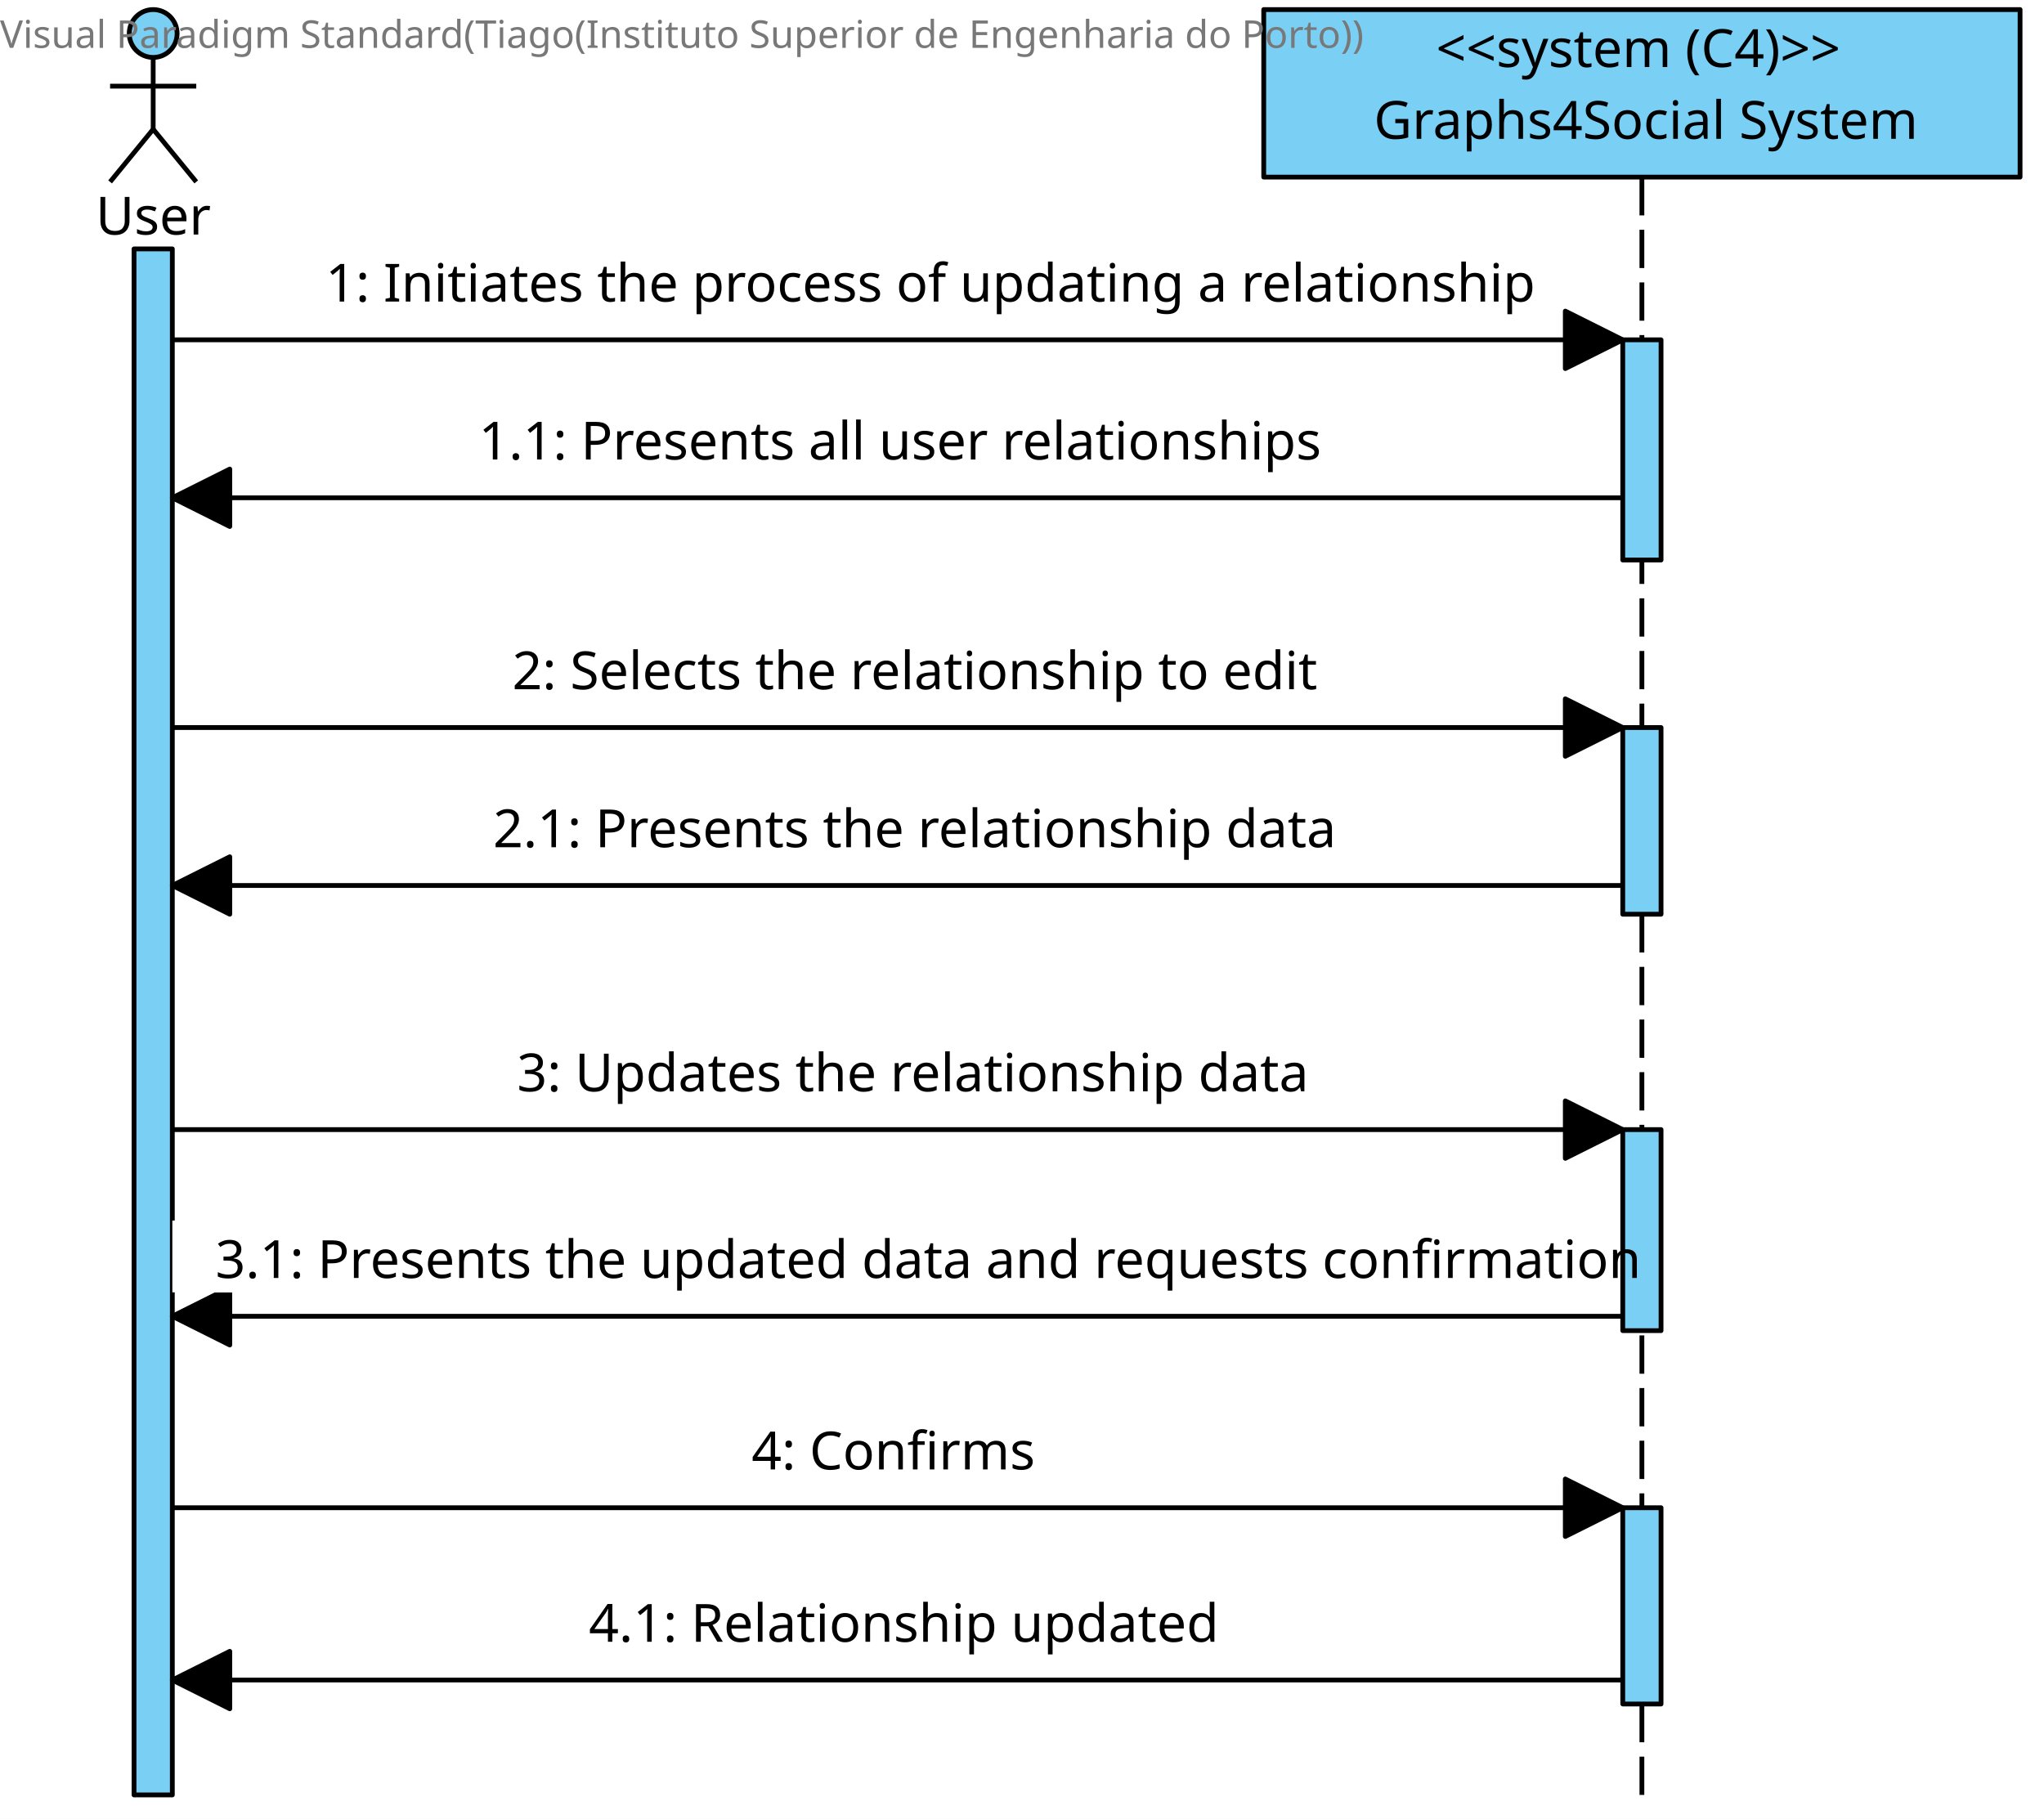
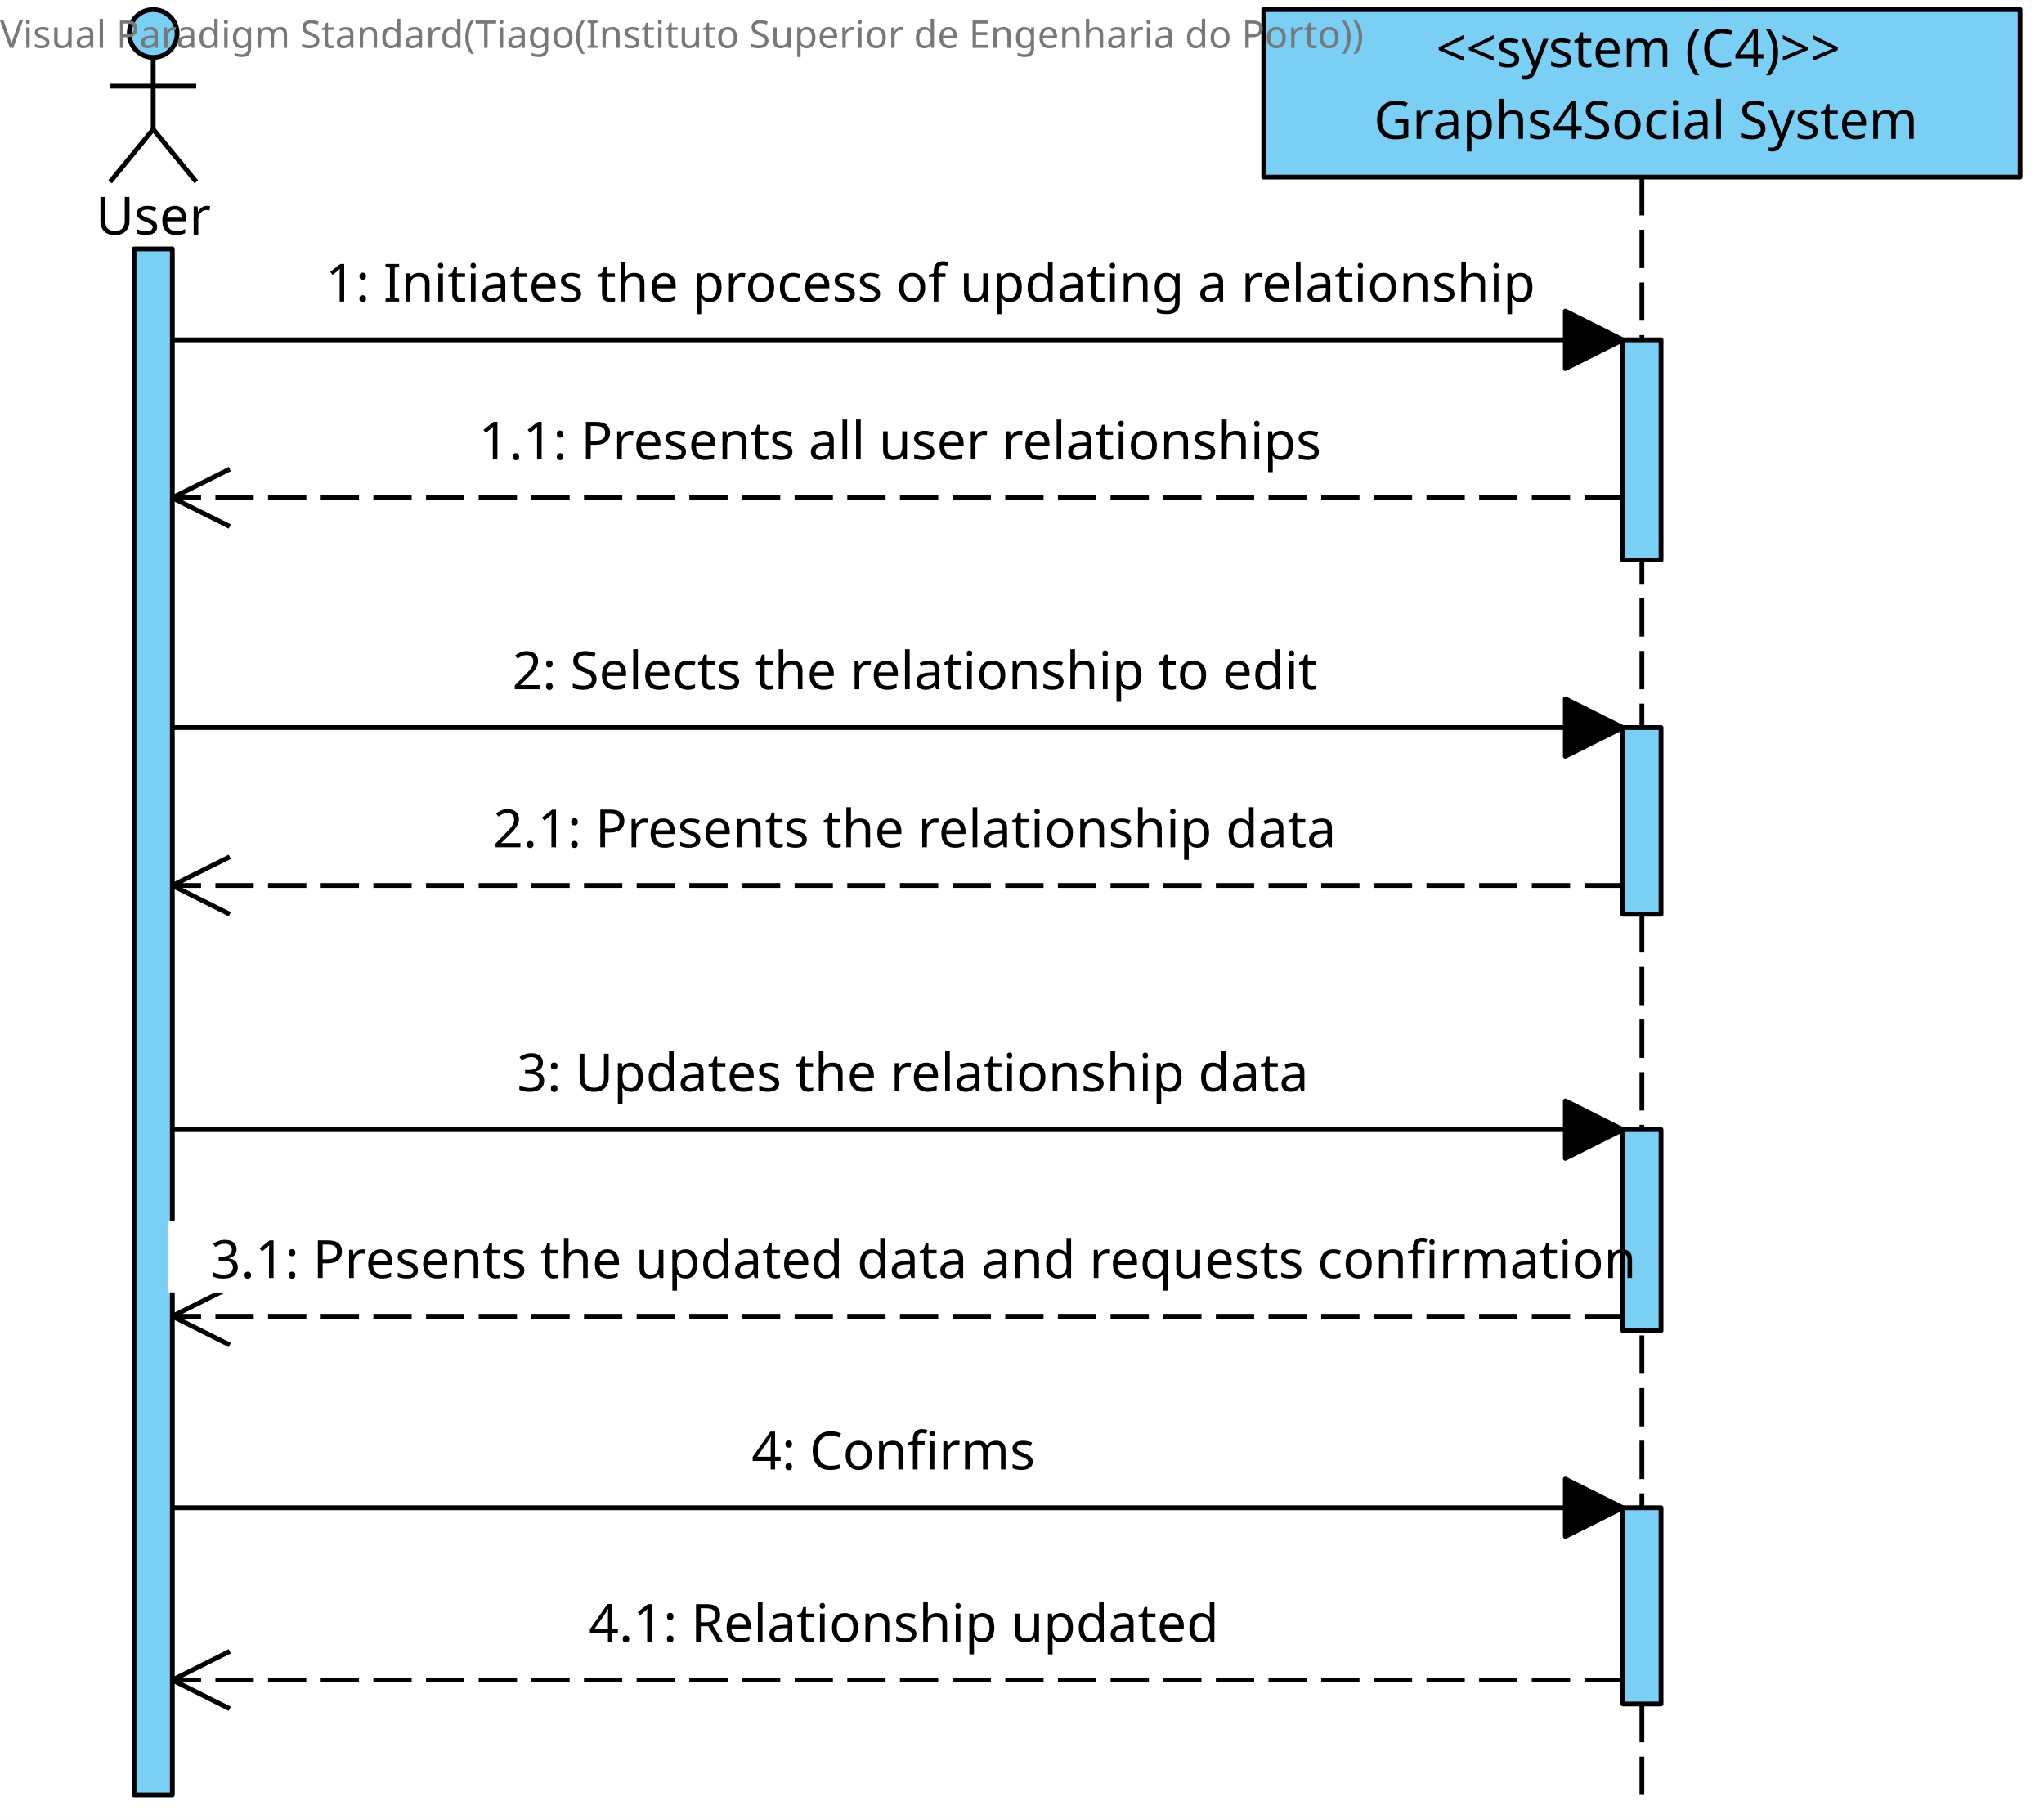
<svg xmlns="http://www.w3.org/2000/svg" fill-opacity="0" color-rendering="auto" color-interpolation="auto" text-rendering="auto" stroke="rgb(0,0,0)" stroke-linecap="square" width="427" stroke-miterlimit="10" shape-rendering="auto" stroke-opacity="0" fill="rgb(0,0,0)" stroke-dasharray="none" font-weight="normal" stroke-width="1" height="380" font-family="'Dialog'" font-style="normal" stroke-linejoin="miter" font-size="12px" stroke-dashoffset="0" image-rendering="auto">
  <defs id="genericDefs" />
  <g>
    <defs id="defs1">
      <clipPath clipPathUnits="userSpaceOnUse" id="clipPath1">
        <path d="M-7 -7 L71 -7 L71 385 L-7 385 L-7 -7 Z" />
      </clipPath>
      <clipPath clipPathUnits="userSpaceOnUse" id="clipPath2">
        <path d="M-7 -7 L170 -7 L170 385 L-7 385 L-7 -7 Z" />
      </clipPath>
      <clipPath clipPathUnits="userSpaceOnUse" id="clipPath3">
        <path d="M-7 -7 L19 -7 L19 57 L-7 57 L-7 -7 Z" />
      </clipPath>
      <clipPath clipPathUnits="userSpaceOnUse" id="clipPath4">
        <path d="M-7 -7 L19 -7 L19 50 L-7 50 L-7 -7 Z" />
      </clipPath>
      <clipPath clipPathUnits="userSpaceOnUse" id="clipPath5">
        <path d="M-7 -7 L19 -7 L19 53 L-7 53 L-7 -7 Z" />
      </clipPath>
      <clipPath clipPathUnits="userSpaceOnUse" id="clipPath6">
        <path d="M-7 -7 L19 -7 L19 52 L-7 52 L-7 -7 Z" />
      </clipPath>
      <clipPath clipPathUnits="userSpaceOnUse" id="clipPath7">
        <path d="M-44 -15 L88 -15 L88 30 L-44 30 L-44 -15 Z" />
      </clipPath>
      <clipPath clipPathUnits="userSpaceOnUse" id="clipPath8">
        <path d="M-159 -30 L318 -30 L318 60 L-159 60 L-159 -30 Z" />
      </clipPath>
      <clipPath clipPathUnits="userSpaceOnUse" id="clipPath9">
        <path d="M0 0 L407 0 L407 104 L0 104 L0 0 Z" />
      </clipPath>
      <clipPath clipPathUnits="userSpaceOnUse" id="clipPath10">
        <path d="M68 16 L68 31 L24 31 L24 16 ZM331 30 L331 45 L71 45 L71 30 ZM294 63 L294 78 L105 78 L105 63 ZM0 0 L0 104 L407 104 L407 11 L278 11 L278 0 Z" />
      </clipPath>
      <clipPath clipPathUnits="userSpaceOnUse" id="clipPath11">
        <path d="M294 30 L294 45 L105 45 L105 30 ZM290 78 L290 93 L111 93 L111 78 ZM0 0 L0 104 L407 104 L407 0 L331 0 L331 12 L71 12 L71 0 Z" />
      </clipPath>
      <clipPath clipPathUnits="userSpaceOnUse" id="clipPath12">
        <path d="M290 30 L290 45 L111 45 L111 30 ZM294 63 L294 78 L107 78 L107 63 ZM0 0 L0 104 L407 104 L407 0 Z" />
      </clipPath>
      <clipPath clipPathUnits="userSpaceOnUse" id="clipPath13">
        <path d="M294 30 L294 45 L107 45 L107 30 ZM289 81 L289 96 L113 96 L113 81 ZM0 0 L0 104 L407 104 L407 0 L290 0 L290 12 L111 12 L111 0 Z" />
      </clipPath>
      <clipPath clipPathUnits="userSpaceOnUse" id="clipPath14">
-         <path d="M289 30 L289 45 L113 45 L113 30 ZM351 69 L351 84 L50 84 L50 69 ZM0 0 L0 104 L407 104 L407 0 Z" />
+         <path d="M289 30 L289 45 L113 45 L113 30 ZM350 69 L350 84 L49 84 L49 69 ZM0 0 L0 104 L407 104 L407 0 Z" />
      </clipPath>
      <clipPath clipPathUnits="userSpaceOnUse" id="clipPath15">
-         <path d="M351 30 L351 45 L50 45 L50 30 ZM239 70 L239 85 L162 85 L162 70 ZM0 0 L0 104 L407 104 L407 0 L289 0 L289 6 L113 6 L113 0 Z" />
+         <path d="M350 30 L350 45 L49 45 L49 30 ZM239 70 L239 85 L162 85 L162 70 ZM0 0 L0 104 L407 104 L407 0 L289 0 L289 6 L113 6 L113 0 Z" />
      </clipPath>
      <clipPath clipPathUnits="userSpaceOnUse" id="clipPath16">
-         <path d="M239 30 L239 45 L162 45 L162 30 ZM272 66 L272 81 L127 81 L127 66 ZM0 0 L0 104 L407 104 L407 0 L351 0 L351 5 L50 5 L50 0 Z" />
+         <path d="M239 30 L239 45 L162 45 L162 30 ZM272 66 L272 81 L127 81 L127 66 ZM0 0 L0 104 L407 104 L407 0 L350 0 L350 5 L49 5 L49 0 Z" />
      </clipPath>
      <clipPath clipPathUnits="userSpaceOnUse" id="clipPath17">
        <path d="M272 30 L272 45 L127 45 L127 30 ZM0 0 L0 104 L407 104 L407 0 L239 0 L239 9 L162 9 L162 0 Z" />
      </clipPath>
      <clipPath clipPathUnits="userSpaceOnUse" id="clipPath18">
        <path d="M-145 -15 L290 -15 L290 30 L-145 30 L-145 -15 Z" />
      </clipPath>
      <clipPath clipPathUnits="userSpaceOnUse" id="clipPath19">
        <path d="M-77 -15 L154 -15 L154 30 L-77 30 L-77 -15 Z" />
      </clipPath>
      <clipPath clipPathUnits="userSpaceOnUse" id="clipPath20">
        <path d="M-301 -15 L602 -15 L602 30 L-301 30 L-301 -15 Z" />
      </clipPath>
      <clipPath clipPathUnits="userSpaceOnUse" id="clipPath21">
        <path d="M-176 -15 L352 -15 L352 30 L-176 30 L-176 -15 Z" />
      </clipPath>
      <clipPath clipPathUnits="userSpaceOnUse" id="clipPath22">
        <path d="M-187 -15 L374 -15 L374 30 L-187 30 L-187 -15 Z" />
      </clipPath>
      <clipPath clipPathUnits="userSpaceOnUse" id="clipPath23">
        <path d="M-179 -15 L358 -15 L358 30 L-179 30 L-179 -15 Z" />
      </clipPath>
      <clipPath clipPathUnits="userSpaceOnUse" id="clipPath24">
        <path d="M-189 -15 L378 -15 L378 30 L-189 30 L-189 -15 Z" />
      </clipPath>
      <clipPath clipPathUnits="userSpaceOnUse" id="clipPath25">
        <path d="M-260 -15 L520 -15 L520 30 L-260 30 L-260 -15 Z" />
      </clipPath>
    </defs>
    <g fill="white" text-rendering="geometricPrecision" fill-opacity="1" stroke-opacity="1" stroke="white">
      <rect x="0" width="427" height="380" y="0" stroke="none" />
    </g>
    <g font-size="11px" transform="translate(2,2)" fill-opacity="1" fill="rgb(122,207,245)" text-rendering="geometricPrecision" image-rendering="optimizeQuality" font-family="sans-serif" stroke="rgb(122,207,245)" stroke-opacity="1">
      <circle r="5" clip-path="url(#clipPath1)" cx="30" cy="5" stroke="none" />
      <rect x="26" width="8" height="323" y="50" clip-path="url(#clipPath1)" stroke="none" />
    </g>
    <g stroke-linecap="butt" font-size="11px" transform="translate(2,2)" fill-opacity="1" fill="black" text-rendering="geometricPrecision" image-rendering="optimizeQuality" font-family="sans-serif" stroke-linejoin="round" stroke="black" stroke-opacity="1" stroke-miterlimit="0">
      <circle fill="none" r="5" clip-path="url(#clipPath1)" cx="30" cy="5" />
      <rect fill="none" x="26" width="8" height="323" y="50" clip-path="url(#clipPath1)" />
      <line y2="25" fill="none" x1="30" clip-path="url(#clipPath1)" x2="30" y1="10" />
      <line y2="36" fill="none" x1="30" clip-path="url(#clipPath1)" x2="21" y1="25" />
      <line y2="36" fill="none" x1="30" clip-path="url(#clipPath1)" x2="39" y1="25" />
      <line y2="16" fill="none" x1="21" clip-path="url(#clipPath1)" x2="39" y1="16" />
    </g>
    <g font-size="11px" transform="translate(264,2)" fill-opacity="1" fill="rgb(122,207,245)" text-rendering="geometricPrecision" image-rendering="optimizeQuality" font-family="sans-serif" stroke="rgb(122,207,245)" stroke-opacity="1">
      <rect x="0" width="158" height="35" y="0" clip-path="url(#clipPath2)" stroke="none" />
    </g>
    <g stroke-linecap="butt" font-size="11px" transform="translate(264,2)" fill-opacity="1" fill="black" text-rendering="geometricPrecision" image-rendering="optimizeQuality" font-family="sans-serif" stroke-linejoin="round" stroke="black" stroke-opacity="1" stroke-miterlimit="0">
      <rect fill="none" x="0" width="158" height="35" y="0" clip-path="url(#clipPath2)" />
      <line clip-path="url(#clipPath2)" fill="none" x1="79" x2="79" y1="35" y2="374" stroke-linejoin="bevel" stroke-dasharray="8,3" />
    </g>
    <g font-size="11px" transform="translate(339,71)" fill-opacity="1" fill="rgb(122,207,245)" text-rendering="geometricPrecision" image-rendering="optimizeQuality" font-family="sans-serif" stroke="rgb(122,207,245)" stroke-opacity="1">
      <rect x="0" width="8" height="46" y="0" clip-path="url(#clipPath3)" stroke="none" />
    </g>
    <g stroke-linecap="butt" font-size="11px" transform="translate(339,71)" fill-opacity="1" fill="black" text-rendering="geometricPrecision" image-rendering="optimizeQuality" font-family="sans-serif" stroke-linejoin="round" stroke="black" stroke-opacity="1" stroke-miterlimit="0">
      <rect fill="none" x="0" width="8" height="46" y="0" clip-path="url(#clipPath3)" />
    </g>
    <g font-size="11px" transform="translate(339,152)" fill-opacity="1" fill="rgb(122,207,245)" text-rendering="geometricPrecision" image-rendering="optimizeQuality" font-family="sans-serif" stroke="rgb(122,207,245)" stroke-opacity="1">
      <rect x="0" width="8" height="39" y="0" clip-path="url(#clipPath4)" stroke="none" />
    </g>
    <g stroke-linecap="butt" font-size="11px" transform="translate(339,152)" fill-opacity="1" fill="black" text-rendering="geometricPrecision" image-rendering="optimizeQuality" font-family="sans-serif" stroke-linejoin="round" stroke="black" stroke-opacity="1" stroke-miterlimit="0">
      <rect fill="none" x="0" width="8" height="39" y="0" clip-path="url(#clipPath4)" />
    </g>
    <g font-size="11px" transform="translate(339,236)" fill-opacity="1" fill="rgb(122,207,245)" text-rendering="geometricPrecision" image-rendering="optimizeQuality" font-family="sans-serif" stroke="rgb(122,207,245)" stroke-opacity="1">
      <rect x="0" width="8" height="42" y="0" clip-path="url(#clipPath5)" stroke="none" />
    </g>
    <g stroke-linecap="butt" font-size="11px" transform="translate(339,236)" fill-opacity="1" fill="black" text-rendering="geometricPrecision" image-rendering="optimizeQuality" font-family="sans-serif" stroke-linejoin="round" stroke="black" stroke-opacity="1" stroke-miterlimit="0">
      <rect fill="none" x="0" width="8" height="42" y="0" clip-path="url(#clipPath5)" />
    </g>
    <g font-size="11px" transform="translate(339,315)" fill-opacity="1" fill="rgb(122,207,245)" text-rendering="geometricPrecision" image-rendering="optimizeQuality" font-family="sans-serif" stroke="rgb(122,207,245)" stroke-opacity="1">
      <rect x="0" width="8" height="41" y="0" clip-path="url(#clipPath6)" stroke="none" />
    </g>
    <g stroke-linecap="butt" font-size="11px" transform="translate(339,315)" fill-opacity="1" fill="black" text-rendering="geometricPrecision" image-rendering="optimizeQuality" font-family="sans-serif" stroke-linejoin="round" stroke="black" stroke-opacity="1" stroke-miterlimit="0">
      <rect fill="none" x="0" width="8" height="41" y="0" clip-path="url(#clipPath6)" />
    </g>
    <g font-size="11px" transform="translate(10,37)" fill-opacity="1" fill="black" text-rendering="geometricPrecision" image-rendering="optimizeQuality" font-family="sans-serif" stroke="black" stroke-opacity="1">
      <text x="10" xml:space="preserve" y="12" clip-path="url(#clipPath7)" stroke="none">User</text>
    </g>
    <g font-size="11px" transform="translate(264,2)" fill-opacity="1" fill="black" text-rendering="geometricPrecision" image-rendering="optimizeQuality" font-family="sans-serif" stroke="black" stroke-opacity="1">
      <text x="36" xml:space="preserve" y="12" clip-path="url(#clipPath8)" stroke="none">&lt;&lt;system (C4)&gt;&gt;</text>
      <text x="23" xml:space="preserve" y="27" clip-path="url(#clipPath8)" stroke="none">Graphs4Social System</text>
    </g>
    <g stroke-linecap="butt" font-size="11px" transform="translate(-14,21)" fill-opacity="1" fill="black" text-rendering="geometricPrecision" image-rendering="optimizeQuality" font-family="sans-serif" stroke-linejoin="round" stroke="black" stroke-opacity="1">
      <line y2="50" fill="none" x1="50" clip-path="url(#clipPath10)" x2="353" y1="50" />
      <polygon points=" 353 50 341 44 341 56" clip-path="url(#clipPath10)" stroke="none" />
      <polygon fill="none" points=" 353 50 341 44 341 56" clip-path="url(#clipPath10)" />
    </g>
-     <g stroke-linecap="butt" font-size="11px" transform="translate(-14,54)" fill-opacity="1" fill="black" text-rendering="geometricPrecision" image-rendering="optimizeQuality" font-family="sans-serif" stroke-linejoin="round" stroke="black" stroke-opacity="1">
+     <g fill-opacity="1" text-rendering="geometricPrecision" stroke="black" stroke-linecap="butt" transform="translate(-14,54)" stroke-miterlimit="0" stroke-opacity="1" fill="black" stroke-dasharray="8,3" font-family="sans-serif" stroke-linejoin="round" font-size="11px" image-rendering="optimizeQuality">
      <line y2="50" fill="none" x1="353" clip-path="url(#clipPath11)" x2="50" y1="50" />
-       <polygon points=" 50 50 62 56 62 44" clip-path="url(#clipPath11)" stroke="none" />
-       <polygon fill="none" points=" 50 50 62 56 62 44" clip-path="url(#clipPath11)" />
+       <line clip-path="url(#clipPath11)" fill="none" x1="50" x2="62" y1="50" y2="56" stroke-dasharray="none" stroke-miterlimit="10" />
+       <line clip-path="url(#clipPath11)" fill="none" x1="50" x2="62" y1="50" y2="44" stroke-dasharray="none" stroke-miterlimit="10" />
    </g>
    <g stroke-linecap="butt" font-size="11px" transform="translate(-14,102)" fill-opacity="1" fill="black" text-rendering="geometricPrecision" image-rendering="optimizeQuality" font-family="sans-serif" stroke-linejoin="round" stroke="black" stroke-opacity="1">
      <line y2="50" fill="none" x1="50" clip-path="url(#clipPath12)" x2="353" y1="50" />
      <polygon points=" 353 50 341 44 341 56" clip-path="url(#clipPath12)" stroke="none" />
      <polygon fill="none" points=" 353 50 341 44 341 56" clip-path="url(#clipPath12)" />
    </g>
-     <g stroke-linecap="butt" font-size="11px" transform="translate(-14,135)" fill-opacity="1" fill="black" text-rendering="geometricPrecision" image-rendering="optimizeQuality" font-family="sans-serif" stroke-linejoin="round" stroke="black" stroke-opacity="1">
+     <g fill-opacity="1" text-rendering="geometricPrecision" stroke="black" stroke-linecap="butt" transform="translate(-14,135)" stroke-miterlimit="0" stroke-opacity="1" fill="black" stroke-dasharray="8,3" font-family="sans-serif" stroke-linejoin="round" font-size="11px" image-rendering="optimizeQuality">
      <line y2="50" fill="none" x1="353" clip-path="url(#clipPath13)" x2="50" y1="50" />
-       <polygon points=" 50 50 62 56 62 44" clip-path="url(#clipPath13)" stroke="none" />
-       <polygon fill="none" points=" 50 50 62 56 62 44" clip-path="url(#clipPath13)" />
+       <line clip-path="url(#clipPath13)" fill="none" x1="50" x2="62" y1="50" y2="56" stroke-dasharray="none" stroke-miterlimit="10" />
+       <line clip-path="url(#clipPath13)" fill="none" x1="50" x2="62" y1="50" y2="44" stroke-dasharray="none" stroke-miterlimit="10" />
    </g>
    <g stroke-linecap="butt" font-size="11px" transform="translate(-14,186)" fill-opacity="1" fill="black" text-rendering="geometricPrecision" image-rendering="optimizeQuality" font-family="sans-serif" stroke-linejoin="round" stroke="black" stroke-opacity="1">
      <line y2="50" fill="none" x1="50" clip-path="url(#clipPath14)" x2="353" y1="50" />
      <polygon points=" 353 50 341 44 341 56" clip-path="url(#clipPath14)" stroke="none" />
      <polygon fill="none" points=" 353 50 341 44 341 56" clip-path="url(#clipPath14)" />
    </g>
-     <g stroke-linecap="butt" font-size="11px" transform="translate(-14,225)" fill-opacity="1" fill="black" text-rendering="geometricPrecision" image-rendering="optimizeQuality" font-family="sans-serif" stroke-linejoin="round" stroke="black" stroke-opacity="1">
+     <g fill-opacity="1" text-rendering="geometricPrecision" stroke="black" stroke-linecap="butt" transform="translate(-14,225)" stroke-miterlimit="0" stroke-opacity="1" fill="black" stroke-dasharray="8,3" font-family="sans-serif" stroke-linejoin="round" font-size="11px" image-rendering="optimizeQuality">
      <line y2="50" fill="none" x1="353" clip-path="url(#clipPath15)" x2="50" y1="50" />
-       <polygon points=" 50 50 62 56 62 44" clip-path="url(#clipPath15)" stroke="none" />
-       <polygon fill="none" points=" 50 50 62 56 62 44" clip-path="url(#clipPath15)" />
+       <line clip-path="url(#clipPath15)" fill="none" x1="50" x2="62" y1="50" y2="56" stroke-dasharray="none" stroke-miterlimit="10" />
+       <line clip-path="url(#clipPath15)" fill="none" x1="50" x2="62" y1="50" y2="44" stroke-dasharray="none" stroke-miterlimit="10" />
    </g>
    <g stroke-linecap="butt" font-size="11px" transform="translate(-14,265)" fill-opacity="1" fill="black" text-rendering="geometricPrecision" image-rendering="optimizeQuality" font-family="sans-serif" stroke-linejoin="round" stroke="black" stroke-opacity="1">
      <line y2="50" fill="none" x1="50" clip-path="url(#clipPath16)" x2="353" y1="50" />
      <polygon points=" 353 50 341 44 341 56" clip-path="url(#clipPath16)" stroke="none" />
      <polygon fill="none" points=" 353 50 341 44 341 56" clip-path="url(#clipPath16)" />
    </g>
-     <g stroke-linecap="butt" font-size="11px" transform="translate(-14,301)" fill-opacity="1" fill="black" text-rendering="geometricPrecision" image-rendering="optimizeQuality" font-family="sans-serif" stroke-linejoin="round" stroke="black" stroke-opacity="1">
+     <g fill-opacity="1" text-rendering="geometricPrecision" stroke="black" stroke-linecap="butt" transform="translate(-14,301)" stroke-miterlimit="0" stroke-opacity="1" fill="black" stroke-dasharray="8,3" font-family="sans-serif" stroke-linejoin="round" font-size="11px" image-rendering="optimizeQuality">
      <line y2="50" fill="none" x1="353" clip-path="url(#clipPath17)" x2="50" y1="50" />
-       <polygon points=" 50 50 62 56 62 44" clip-path="url(#clipPath17)" stroke="none" />
-       <polygon fill="none" points=" 50 50 62 56 62 44" clip-path="url(#clipPath17)" />
+       <line clip-path="url(#clipPath17)" fill="none" x1="50" x2="62" y1="50" y2="56" stroke-dasharray="none" stroke-miterlimit="10" />
+       <line clip-path="url(#clipPath17)" fill="none" x1="50" x2="62" y1="50" y2="44" stroke-dasharray="none" stroke-miterlimit="10" />
    </g>
    <g font-size="11px" transform="translate(113,331)" fill-opacity="1" fill="white" text-rendering="geometricPrecision" image-rendering="optimizeQuality" font-family="sans-serif" stroke="white" stroke-opacity="1">
      <rect x="0" width="145" height="15" y="0" clip-path="url(#clipPath18)" stroke="none" />
      <text fill="black" x="10" xml:space="preserve" y="12" clip-path="url(#clipPath18)" stroke="none">4.1: Relationship updated</text>
    </g>
    <g font-size="11px" transform="translate(148,295)" fill-opacity="1" fill="white" text-rendering="geometricPrecision" image-rendering="optimizeQuality" font-family="sans-serif" stroke="white" stroke-opacity="1">
      <rect x="0" width="77" height="15" y="0" clip-path="url(#clipPath19)" stroke="none" />
      <text fill="black" x="9" xml:space="preserve" y="12" clip-path="url(#clipPath19)" stroke="none">4: Confirms</text>
    </g>
-     <g font-size="11px" transform="translate(36,255)" fill-opacity="1" fill="white" text-rendering="geometricPrecision" image-rendering="optimizeQuality" font-family="sans-serif" stroke="white" stroke-opacity="1">
+     <g font-size="11px" transform="translate(35,255)" fill-opacity="1" fill="white" text-rendering="geometricPrecision" image-rendering="optimizeQuality" font-family="sans-serif" stroke="white" stroke-opacity="1">
      <rect x="0" width="301" height="15" y="0" clip-path="url(#clipPath20)" stroke="none" />
      <text fill="black" x="9" xml:space="preserve" y="12" clip-path="url(#clipPath20)" stroke="none">3.1: Presents the updated data and requests confirmation</text>
    </g>
    <g font-size="11px" transform="translate(99,216)" fill-opacity="1" fill="white" text-rendering="geometricPrecision" image-rendering="optimizeQuality" font-family="sans-serif" stroke="white" stroke-opacity="1">
      <rect x="0" width="176" height="15" y="0" clip-path="url(#clipPath21)" stroke="none" />
      <text fill="black" x="9" xml:space="preserve" y="12" clip-path="url(#clipPath21)" stroke="none">3: Updates the relationship data</text>
    </g>
    <g font-size="11px" transform="translate(93,165)" fill-opacity="1" fill="white" text-rendering="geometricPrecision" image-rendering="optimizeQuality" font-family="sans-serif" stroke="white" stroke-opacity="1">
      <rect x="0" width="187" height="15" y="0" clip-path="url(#clipPath22)" stroke="none" />
      <text fill="black" x="10" xml:space="preserve" y="12" clip-path="url(#clipPath22)" stroke="none">2.1: Presents the relationship data</text>
    </g>
    <g font-size="11px" transform="translate(97,132)" fill-opacity="1" fill="white" text-rendering="geometricPrecision" image-rendering="optimizeQuality" font-family="sans-serif" stroke="white" stroke-opacity="1">
      <rect x="0" width="179" height="15" y="0" clip-path="url(#clipPath23)" stroke="none" />
      <text fill="black" x="10" xml:space="preserve" y="12" clip-path="url(#clipPath23)" stroke="none">2: Selects the relationship to edit</text>
    </g>
    <g font-size="11px" transform="translate(91,84)" fill-opacity="1" fill="white" text-rendering="geometricPrecision" image-rendering="optimizeQuality" font-family="sans-serif" stroke="white" stroke-opacity="1">
      <rect x="0" width="189" height="15" y="0" clip-path="url(#clipPath24)" stroke="none" />
      <text fill="black" x="9" xml:space="preserve" y="12" clip-path="url(#clipPath24)" stroke="none">1.1: Presents all user relationships</text>
    </g>
    <g font-size="11px" transform="translate(57,51)" fill-opacity="1" fill="white" text-rendering="geometricPrecision" image-rendering="optimizeQuality" font-family="sans-serif" stroke="white" stroke-opacity="1">
      <rect x="0" width="260" height="15" y="0" clip-path="url(#clipPath25)" stroke="none" />
      <text fill="black" x="11" xml:space="preserve" y="12" clip-path="url(#clipPath25)" stroke="none">1: Initiates the process of updating a relationship</text>
    </g>
    <g font-size="8px" fill-opacity="1" fill="rgb(120,120,120)" text-rendering="geometricPrecision" image-rendering="optimizeQuality" stroke="rgb(120,120,120)" stroke-opacity="1">
      <text x="0" xml:space="preserve" y="10" stroke="none">Visual Paradigm Standard(Tiago(Instituto Superior de Engenharia do Porto))</text>
    </g>
  </g>
</svg>
